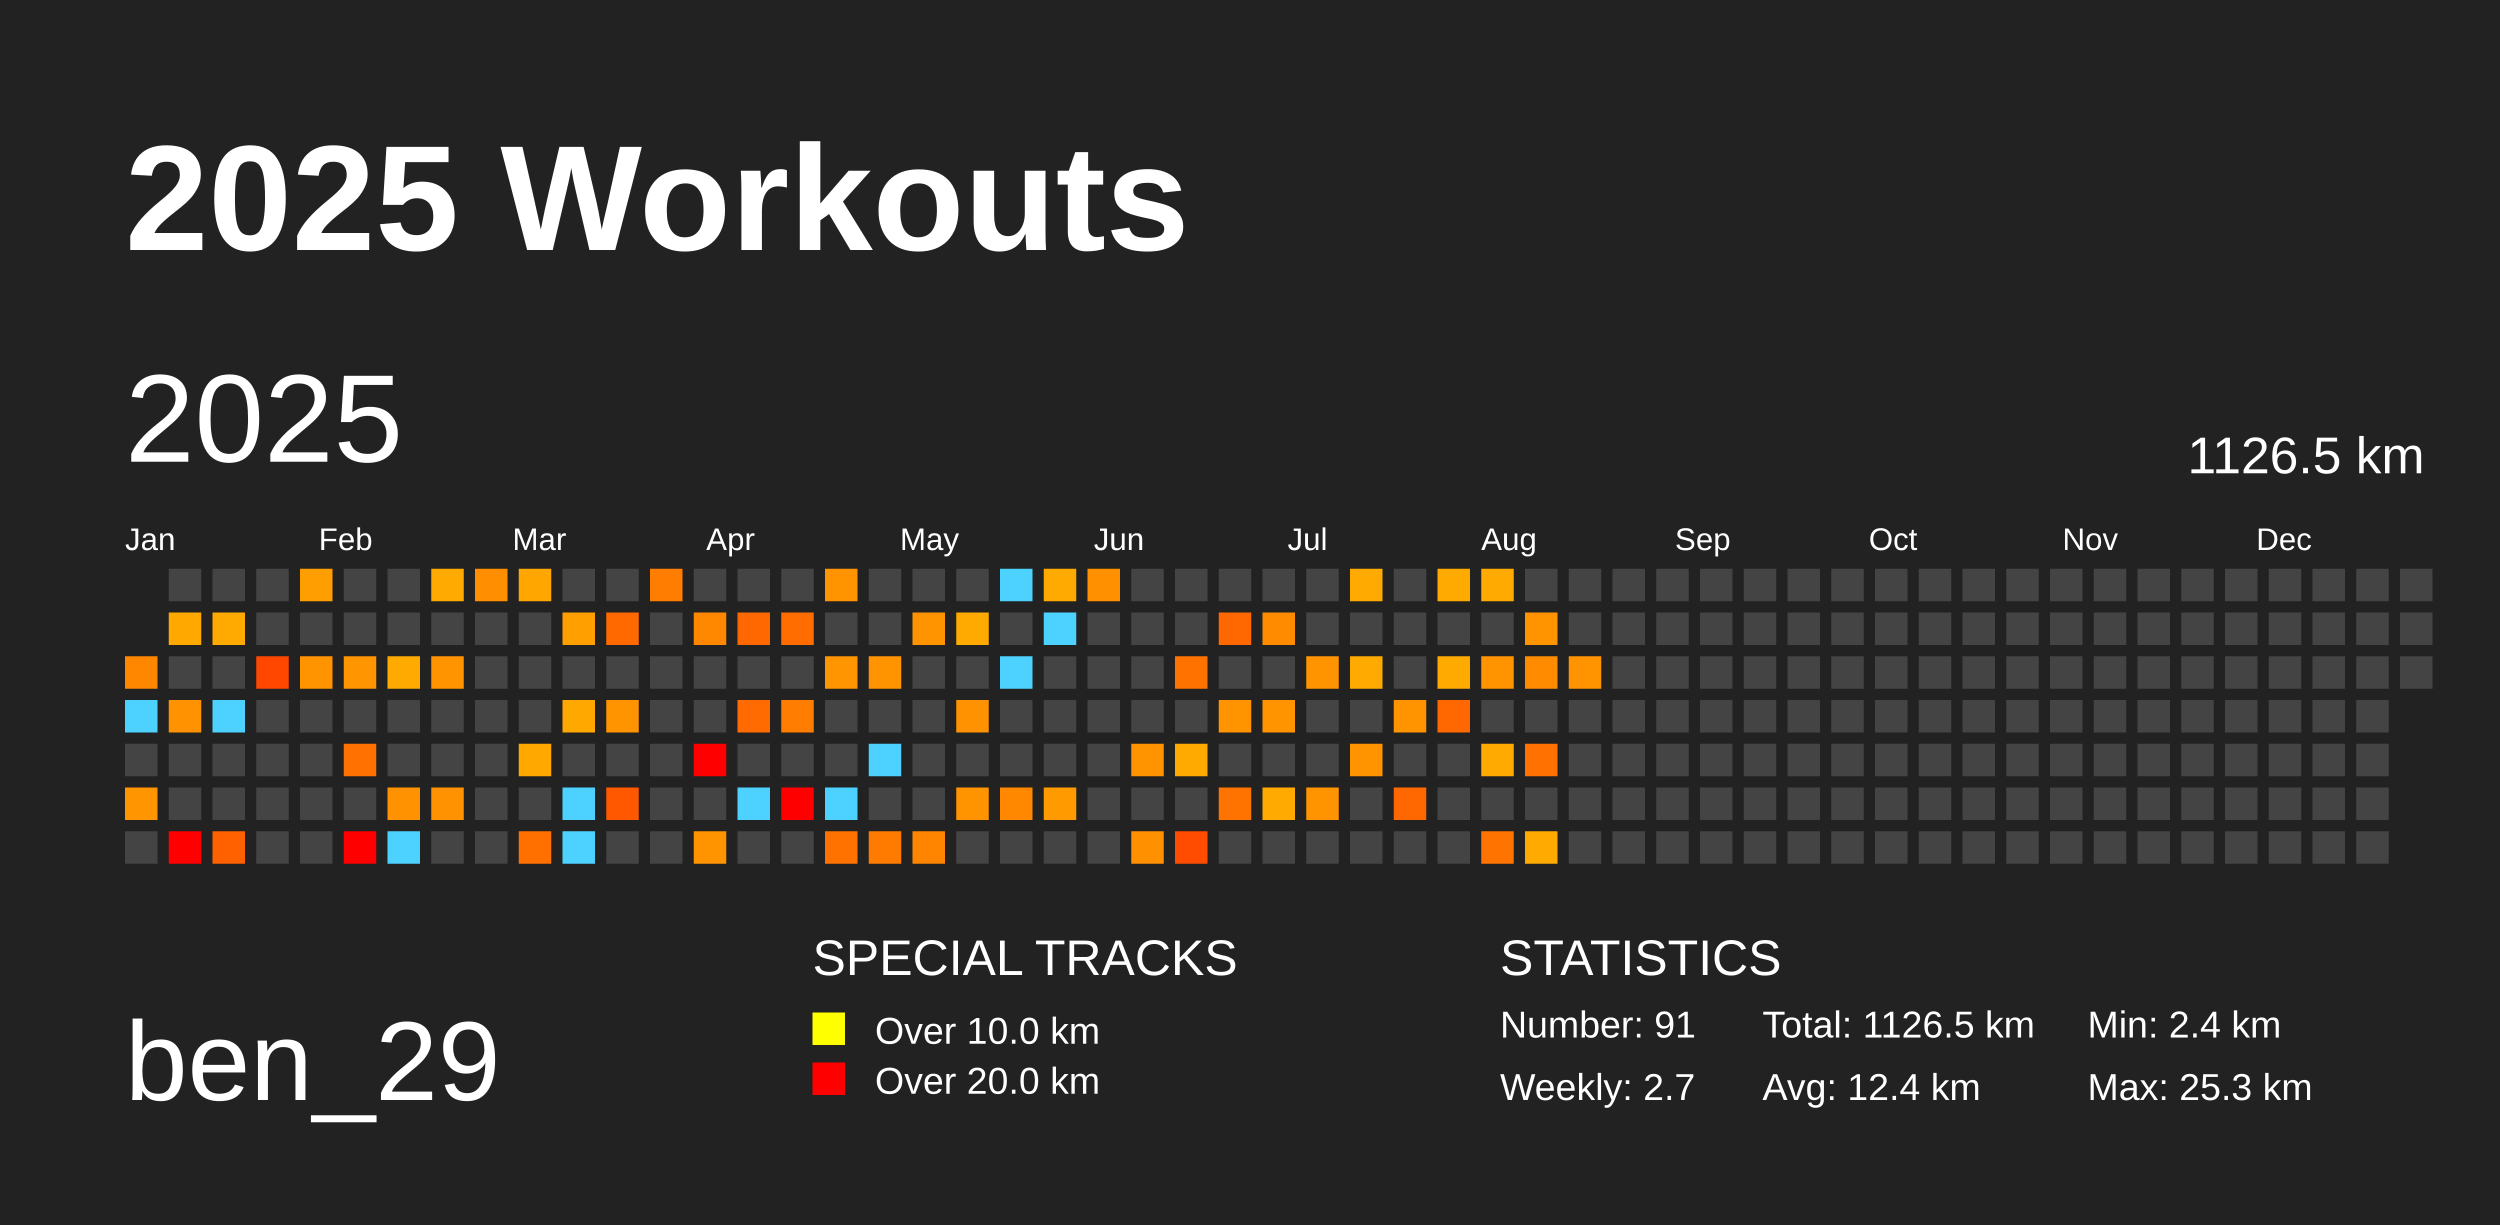
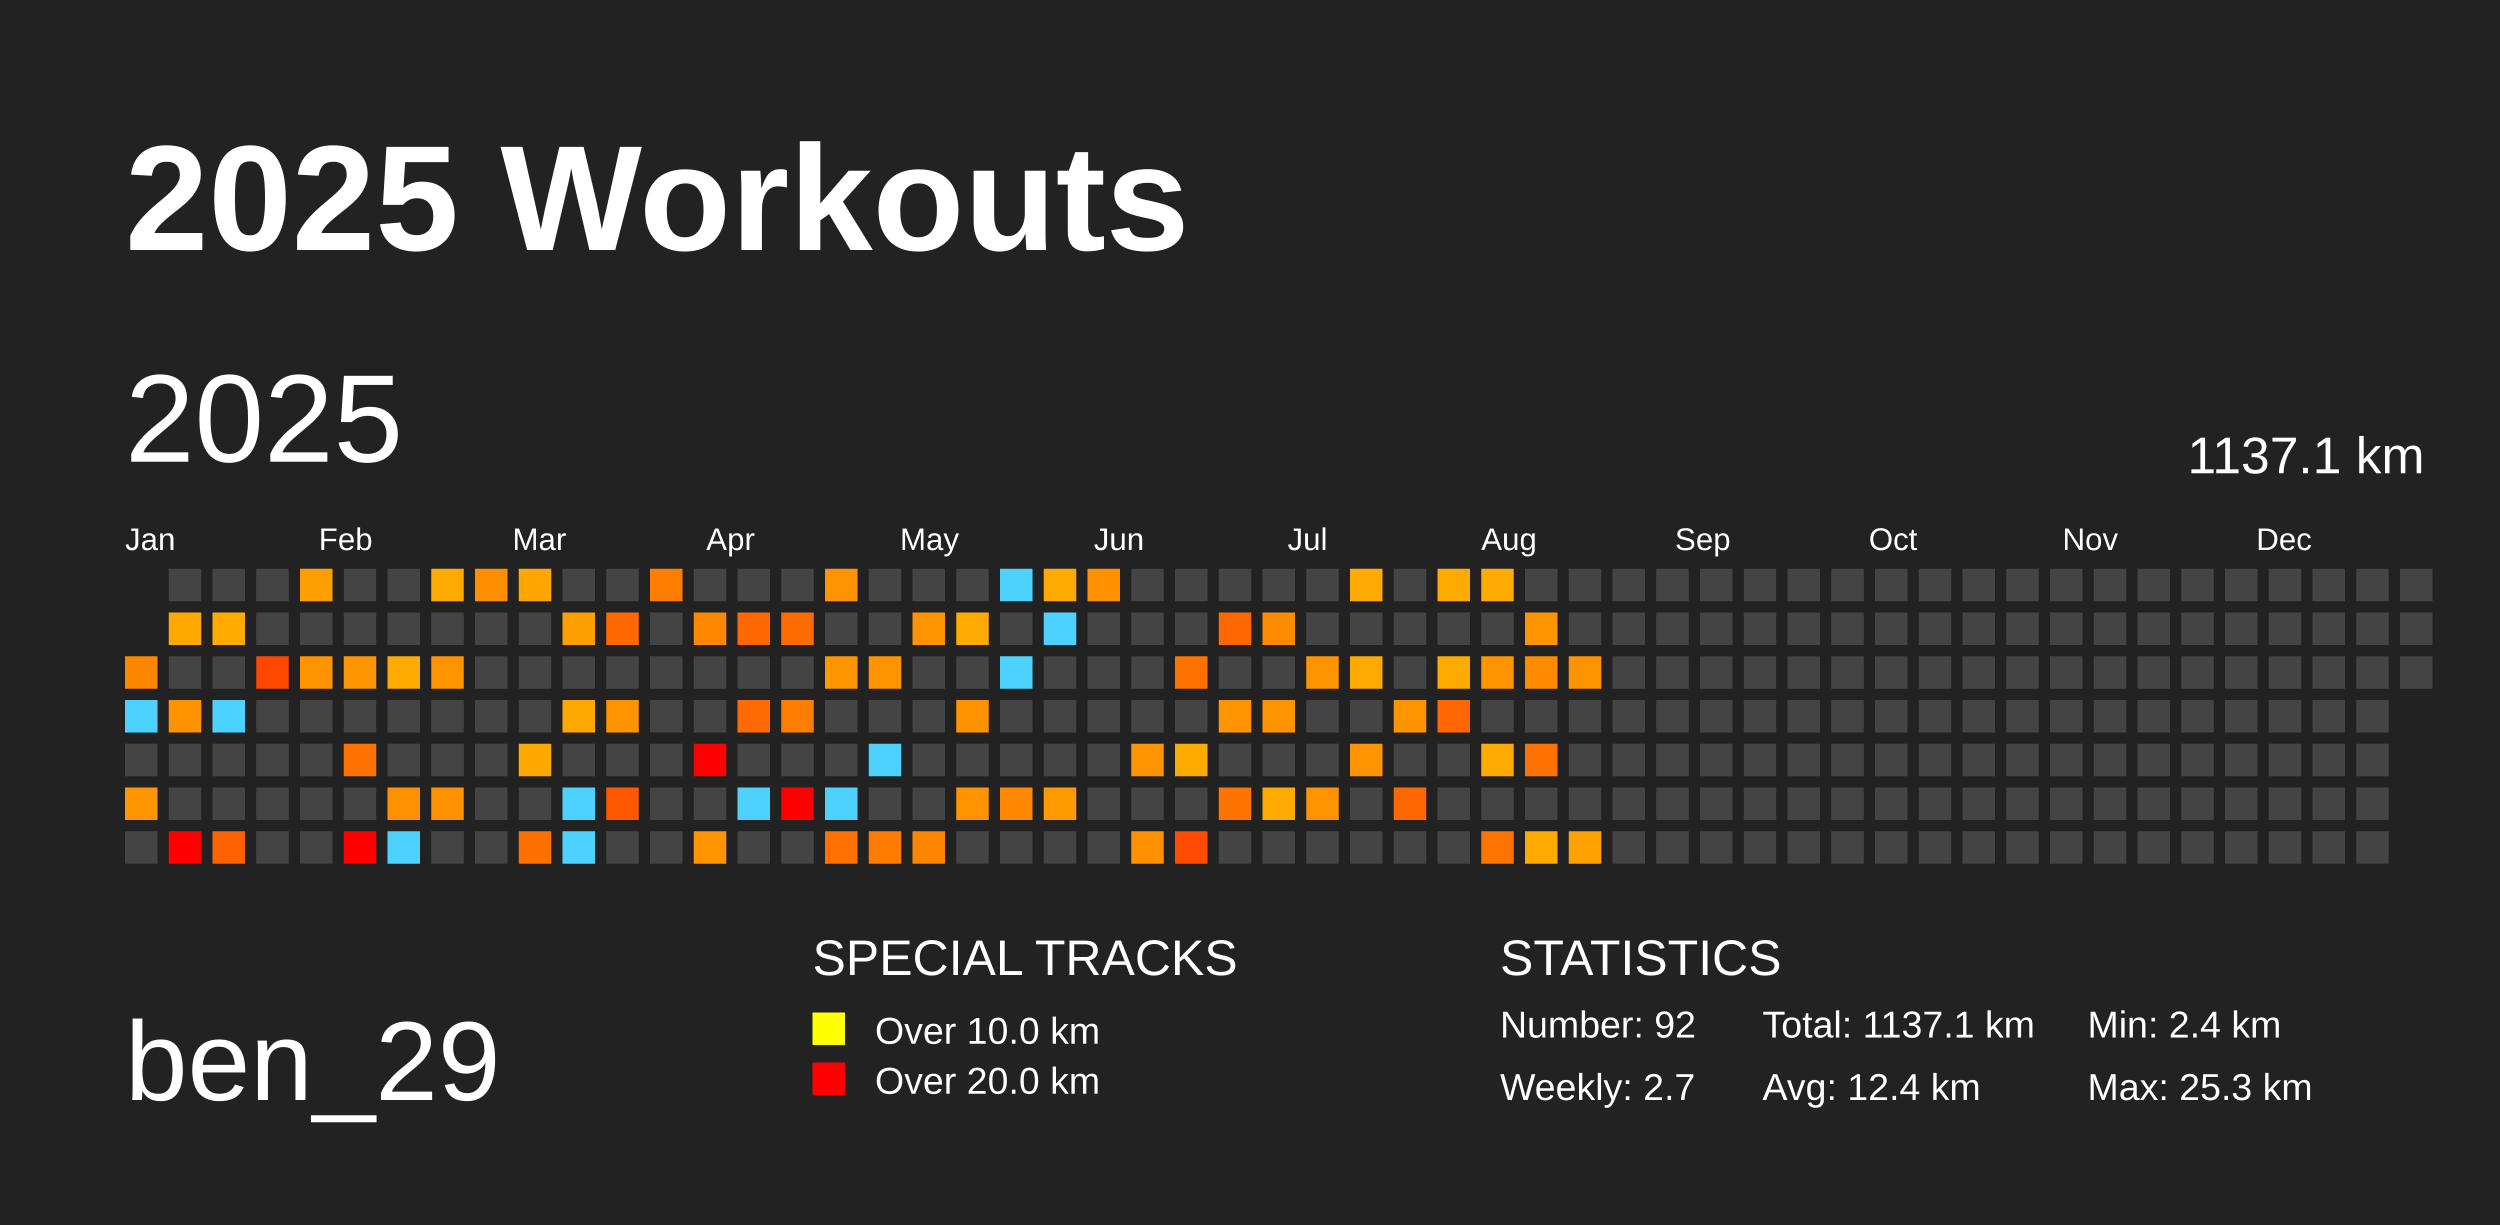
<svg xmlns="http://www.w3.org/2000/svg" baseProfile="full" height="98mm" version="1.1" viewBox="0,0,200,98" width="200mm">
  <defs />
  <rect fill="#222222" height="98" width="200" x="0" y="0" />
  <text fill="#FFFFFF" style="font-size:12px; font-family:Arial; font-weight:bold;" x="10" y="20">2025 Workouts</text>
  <text fill="#FFFFFF" style="font-size:9px; font-family:Arial" x="10" y="88">ben_29</text>
  <text fill="#FFFFFF" style="font-size:4px; font-family:Arial" x="65" y="78">SPECIAL TRACKS</text>
  <rect fill="yellow" height="2.6" width="2.6" x="65" y="81" />
  <text fill="#FFFFFF" style="font-size:3px; font-family:Arial" x="70" y="83.5">Over 10.0 km</text>
  <rect fill="red" height="2.6" width="2.6" x="65" y="85" />
  <text fill="#FFFFFF" style="font-size:3px; font-family:Arial" x="70" y="87.5">Over 20.0 km</text>
  <text fill="#FFFFFF" style="font-size:4px; font-family:Arial" x="120" y="78">STATISTICS</text>
-   <text fill="#FFFFFF" style="font-size:3px; font-family:Arial" x="120" y="83">Number: 91</text>
+   <text fill="#FFFFFF" style="font-size:3px; font-family:Arial" x="120" y="83">Number: 92</text>
  <text fill="#FFFFFF" style="font-size:3px; font-family:Arial" x="120" y="88">Weekly: 2.7</text>
-   <text fill="#FFFFFF" style="font-size:3px; font-family:Arial" x="141" y="83">Total: 1126.5 km</text>
+   <text fill="#FFFFFF" style="font-size:3px; font-family:Arial" x="141" y="83">Total: 1137.1 km</text>
  <text fill="#FFFFFF" style="font-size:3px; font-family:Arial" x="141" y="88">Avg: 12.4 km</text>
  <text fill="#FFFFFF" style="font-size:3px; font-family:Arial" x="167" y="83">Min: 2.4 km</text>
  <text fill="#FFFFFF" style="font-size:3px; font-family:Arial" x="167" y="88">Max: 25.3 km</text>
  <text dominant-baseline="hanging" fill="#FFFFFF" style="font-size:10.0px; font-family:Arial;" x="10" y="30">2025</text>
-   <text dominant-baseline="hanging" fill="#FFFFFF" style="font-size:4.125px; font-family:Arial;" x="175" y="35">1126.5 km</text>
+   <text dominant-baseline="hanging" fill="#FFFFFF" style="font-size:4.125px; font-family:Arial;" x="175" y="35">1137.1 km</text>
  <text fill="#FFFFFF" style="font-size:2.5px; font-family:Arial" x="10.0" y="44">Jan</text>
  <text fill="#FFFFFF" style="font-size:2.5px; font-family:Arial" x="25.5" y="44">Feb</text>
  <text fill="#FFFFFF" style="font-size:2.5px; font-family:Arial" x="41.0" y="44">Mar</text>
  <text fill="#FFFFFF" style="font-size:2.5px; font-family:Arial" x="56.5" y="44">Apr</text>
  <text fill="#FFFFFF" style="font-size:2.5px; font-family:Arial" x="72.0" y="44">May</text>
  <text fill="#FFFFFF" style="font-size:2.5px; font-family:Arial" x="87.5" y="44">Jun</text>
  <text fill="#FFFFFF" style="font-size:2.5px; font-family:Arial" x="103.0" y="44">Jul</text>
  <text fill="#FFFFFF" style="font-size:2.5px; font-family:Arial" x="118.5" y="44">Aug</text>
  <text fill="#FFFFFF" style="font-size:2.5px; font-family:Arial" x="134.0" y="44">Sep</text>
  <text fill="#FFFFFF" style="font-size:2.5px; font-family:Arial" x="149.5" y="44">Oct</text>
  <text fill="#FFFFFF" style="font-size:2.5px; font-family:Arial" x="165.0" y="44">Nov</text>
  <text fill="#FFFFFF" style="font-size:2.5px; font-family:Arial" x="180.5" y="44">Dec</text>
  <rect fill="#ff8700" height="2.6" width="2.6" x="10.0" y="52.5" />
  <rect fill="#4dd2ff" height="2.6" width="2.6" x="10.0" y="56.0" />
  <rect fill="#444444" height="2.6" width="2.6" x="10.0" y="59.5" />
  <rect fill="#ff9500" height="2.6" width="2.6" x="10.0" y="63.0" />
  <rect fill="#444444" height="2.6" width="2.6" x="10.0" y="66.5" />
  <rect fill="#444444" height="2.6" width="2.6" x="13.5" y="45.5" />
  <rect fill="#ffa900" height="2.6" width="2.6" x="13.5" y="49.0" />
  <rect fill="#444444" height="2.6" width="2.6" x="13.5" y="52.5" />
  <rect fill="#ff9200" height="2.6" width="2.6" x="13.5" y="56.0" />
  <rect fill="#444444" height="2.6" width="2.6" x="13.5" y="59.5" />
  <rect fill="#444444" height="2.6" width="2.6" x="13.5" y="63.0" />
  <rect fill="red" height="2.6" width="2.6" x="13.5" y="66.5" />
  <rect fill="#444444" height="2.6" width="2.6" x="17.0" y="45.5" />
  <rect fill="#ffaa00" height="2.6" width="2.6" x="17.0" y="49.0" />
  <rect fill="#444444" height="2.6" width="2.6" x="17.0" y="52.5" />
  <rect fill="#4dd2ff" height="2.6" width="2.6" x="17.0" y="56.0" />
  <rect fill="#444444" height="2.6" width="2.6" x="17.0" y="59.5" />
  <rect fill="#444444" height="2.6" width="2.6" x="17.0" y="63.0" />
  <rect fill="#ff6100" height="2.6" width="2.6" x="17.0" y="66.5" />
  <rect fill="#444444" height="2.6" width="2.6" x="20.5" y="45.5" />
  <rect fill="#444444" height="2.6" width="2.6" x="20.5" y="49.0" />
  <rect fill="#ff4700" height="2.6" width="2.6" x="20.5" y="52.5" />
  <rect fill="#444444" height="2.6" width="2.6" x="20.5" y="56.0" />
  <rect fill="#444444" height="2.6" width="2.6" x="20.5" y="59.5" />
  <rect fill="#444444" height="2.6" width="2.6" x="20.5" y="63.0" />
  <rect fill="#444444" height="2.6" width="2.6" x="20.5" y="66.5" />
  <rect fill="#ff9e00" height="2.6" width="2.6" x="24.0" y="45.5" />
  <rect fill="#444444" height="2.6" width="2.6" x="24.0" y="49.0" />
  <rect fill="#ff9400" height="2.6" width="2.6" x="24.0" y="52.5" />
  <rect fill="#444444" height="2.6" width="2.6" x="24.0" y="56.0" />
  <rect fill="#444444" height="2.6" width="2.6" x="24.0" y="59.5" />
  <rect fill="#444444" height="2.6" width="2.6" x="24.0" y="63.0" />
  <rect fill="#444444" height="2.6" width="2.6" x="24.0" y="66.5" />
  <rect fill="#444444" height="2.6" width="2.6" x="27.5" y="45.5" />
  <rect fill="#444444" height="2.6" width="2.6" x="27.5" y="49.0" />
  <rect fill="#ff9500" height="2.6" width="2.6" x="27.5" y="52.5" />
  <rect fill="#444444" height="2.6" width="2.6" x="27.5" y="56.0" />
  <rect fill="#ff7100" height="2.6" width="2.6" x="27.5" y="59.5" />
  <rect fill="#444444" height="2.6" width="2.6" x="27.5" y="63.0" />
  <rect fill="red" height="2.6" width="2.6" x="27.5" y="66.5" />
  <rect fill="#444444" height="2.6" width="2.6" x="31.0" y="45.5" />
  <rect fill="#444444" height="2.6" width="2.6" x="31.0" y="49.0" />
  <rect fill="#ffaa00" height="2.6" width="2.6" x="31.0" y="52.5" />
  <rect fill="#444444" height="2.6" width="2.6" x="31.0" y="56.0" />
  <rect fill="#444444" height="2.6" width="2.6" x="31.0" y="59.5" />
  <rect fill="#ff9200" height="2.6" width="2.6" x="31.0" y="63.0" />
  <rect fill="#4dd2ff" height="2.6" width="2.6" x="31.0" y="66.5" />
  <rect fill="#ffaa00" height="2.6" width="2.6" x="34.5" y="45.5" />
  <rect fill="#444444" height="2.6" width="2.6" x="34.5" y="49.0" />
  <rect fill="#ff9300" height="2.6" width="2.6" x="34.5" y="52.5" />
  <rect fill="#444444" height="2.6" width="2.6" x="34.5" y="56.0" />
  <rect fill="#444444" height="2.6" width="2.6" x="34.5" y="59.5" />
  <rect fill="#ff9200" height="2.6" width="2.6" x="34.5" y="63.0" />
  <rect fill="#444444" height="2.6" width="2.6" x="34.5" y="66.5" />
  <rect fill="#ff8e00" height="2.6" width="2.6" x="38.0" y="45.5" />
  <rect fill="#444444" height="2.6" width="2.6" x="38.0" y="49.0" />
  <rect fill="#444444" height="2.6" width="2.6" x="38.0" y="52.5" />
  <rect fill="#444444" height="2.6" width="2.6" x="38.0" y="56.0" />
  <rect fill="#444444" height="2.6" width="2.6" x="38.0" y="59.5" />
  <rect fill="#444444" height="2.6" width="2.6" x="38.0" y="63.0" />
  <rect fill="#444444" height="2.6" width="2.6" x="38.0" y="66.5" />
  <rect fill="#ffa700" height="2.6" width="2.6" x="41.5" y="45.5" />
  <rect fill="#444444" height="2.6" width="2.6" x="41.5" y="49.0" />
  <rect fill="#444444" height="2.6" width="2.6" x="41.5" y="52.5" />
  <rect fill="#444444" height="2.6" width="2.6" x="41.5" y="56.0" />
  <rect fill="#ffa900" height="2.6" width="2.6" x="41.5" y="59.5" />
  <rect fill="#444444" height="2.6" width="2.6" x="41.5" y="63.0" />
  <rect fill="#ff7000" height="2.6" width="2.6" x="41.5" y="66.5" />
  <rect fill="#444444" height="2.6" width="2.6" x="45.0" y="45.5" />
  <rect fill="#ff9f00" height="2.6" width="2.6" x="45.0" y="49.0" />
  <rect fill="#444444" height="2.6" width="2.6" x="45.0" y="52.5" />
  <rect fill="#ffa800" height="2.6" width="2.6" x="45.0" y="56.0" />
  <rect fill="#444444" height="2.6" width="2.6" x="45.0" y="59.5" />
  <rect fill="#4dd2ff" height="2.6" width="2.6" x="45.0" y="63.0" />
  <rect fill="#4dd2ff" height="2.6" width="2.6" x="45.0" y="66.5" />
  <rect fill="#444444" height="2.6" width="2.6" x="48.5" y="45.5" />
  <rect fill="#ff6900" height="2.6" width="2.6" x="48.5" y="49.0" />
  <rect fill="#444444" height="2.6" width="2.6" x="48.5" y="52.5" />
  <rect fill="#ff9300" height="2.6" width="2.6" x="48.5" y="56.0" />
  <rect fill="#444444" height="2.6" width="2.6" x="48.5" y="59.5" />
  <rect fill="#ff5800" height="2.6" width="2.6" x="48.5" y="63.0" />
  <rect fill="#444444" height="2.6" width="2.6" x="48.5" y="66.5" />
  <rect fill="#ff7d00" height="2.6" width="2.6" x="52.0" y="45.5" />
  <rect fill="#444444" height="2.6" width="2.6" x="52.0" y="49.0" />
  <rect fill="#444444" height="2.6" width="2.6" x="52.0" y="52.5" />
  <rect fill="#444444" height="2.6" width="2.6" x="52.0" y="56.0" />
  <rect fill="#444444" height="2.6" width="2.6" x="52.0" y="59.5" />
  <rect fill="#444444" height="2.6" width="2.6" x="52.0" y="63.0" />
  <rect fill="#444444" height="2.6" width="2.6" x="52.0" y="66.5" />
  <rect fill="#444444" height="2.6" width="2.6" x="55.5" y="45.5" />
  <rect fill="#ff8800" height="2.6" width="2.6" x="55.5" y="49.0" />
  <rect fill="#444444" height="2.6" width="2.6" x="55.5" y="52.5" />
  <rect fill="#444444" height="2.6" width="2.6" x="55.5" y="56.0" />
  <rect fill="red" height="2.6" width="2.6" x="55.5" y="59.5" />
  <rect fill="#444444" height="2.6" width="2.6" x="55.5" y="63.0" />
  <rect fill="#ff9400" height="2.6" width="2.6" x="55.5" y="66.5" />
  <rect fill="#444444" height="2.6" width="2.6" x="59.0" y="45.5" />
  <rect fill="#ff6700" height="2.6" width="2.6" x="59.0" y="49.0" />
  <rect fill="#444444" height="2.6" width="2.6" x="59.0" y="52.5" />
  <rect fill="#ff6b00" height="2.6" width="2.6" x="59.0" y="56.0" />
  <rect fill="#444444" height="2.6" width="2.6" x="59.0" y="59.5" />
  <rect fill="#4dd2ff" height="2.6" width="2.6" x="59.0" y="63.0" />
  <rect fill="#444444" height="2.6" width="2.6" x="59.0" y="66.5" />
  <rect fill="#444444" height="2.6" width="2.6" x="62.5" y="45.5" />
  <rect fill="#ff6c00" height="2.6" width="2.6" x="62.5" y="49.0" />
  <rect fill="#444444" height="2.6" width="2.6" x="62.5" y="52.5" />
  <rect fill="#ff7d00" height="2.6" width="2.6" x="62.5" y="56.0" />
  <rect fill="#444444" height="2.6" width="2.6" x="62.5" y="59.5" />
  <rect fill="red" height="2.6" width="2.6" x="62.5" y="63.0" />
  <rect fill="#444444" height="2.6" width="2.6" x="62.5" y="66.5" />
  <rect fill="#ff9400" height="2.6" width="2.6" x="66.0" y="45.5" />
  <rect fill="#444444" height="2.6" width="2.6" x="66.0" y="49.0" />
  <rect fill="#ff9500" height="2.6" width="2.6" x="66.0" y="52.5" />
  <rect fill="#444444" height="2.6" width="2.6" x="66.0" y="56.0" />
  <rect fill="#444444" height="2.6" width="2.6" x="66.0" y="59.5" />
  <rect fill="#4dd2ff" height="2.6" width="2.6" x="66.0" y="63.0" />
  <rect fill="#ff7200" height="2.6" width="2.6" x="66.0" y="66.5" />
  <rect fill="#444444" height="2.6" width="2.6" x="69.5" y="45.5" />
  <rect fill="#444444" height="2.6" width="2.6" x="69.5" y="49.0" />
  <rect fill="#ff9400" height="2.6" width="2.6" x="69.5" y="52.5" />
  <rect fill="#444444" height="2.6" width="2.6" x="69.5" y="56.0" />
  <rect fill="#4dd2ff" height="2.6" width="2.6" x="69.5" y="59.5" />
  <rect fill="#444444" height="2.6" width="2.6" x="69.5" y="63.0" />
  <rect fill="#ff7b00" height="2.6" width="2.6" x="69.5" y="66.5" />
  <rect fill="#444444" height="2.6" width="2.6" x="73.0" y="45.5" />
  <rect fill="#ff9400" height="2.6" width="2.6" x="73.0" y="49.0" />
  <rect fill="#444444" height="2.6" width="2.6" x="73.0" y="52.5" />
  <rect fill="#444444" height="2.6" width="2.6" x="73.0" y="56.0" />
  <rect fill="#444444" height="2.6" width="2.6" x="73.0" y="59.5" />
  <rect fill="#444444" height="2.6" width="2.6" x="73.0" y="63.0" />
  <rect fill="#ff8500" height="2.6" width="2.6" x="73.0" y="66.5" />
  <rect fill="#444444" height="2.6" width="2.6" x="76.5" y="45.5" />
  <rect fill="#ffaa00" height="2.6" width="2.6" x="76.5" y="49.0" />
  <rect fill="#444444" height="2.6" width="2.6" x="76.5" y="52.5" />
  <rect fill="#ff9200" height="2.6" width="2.6" x="76.5" y="56.0" />
  <rect fill="#444444" height="2.6" width="2.6" x="76.5" y="59.5" />
  <rect fill="#ff9300" height="2.6" width="2.6" x="76.5" y="63.0" />
  <rect fill="#444444" height="2.6" width="2.6" x="76.5" y="66.5" />
  <rect fill="#4dd2ff" height="2.6" width="2.6" x="80.0" y="45.5" />
  <rect fill="#444444" height="2.6" width="2.6" x="80.0" y="49.0" />
  <rect fill="#4dd2ff" height="2.6" width="2.6" x="80.0" y="52.5" />
  <rect fill="#444444" height="2.6" width="2.6" x="80.0" y="56.0" />
  <rect fill="#444444" height="2.6" width="2.6" x="80.0" y="59.5" />
  <rect fill="#ff8800" height="2.6" width="2.6" x="80.0" y="63.0" />
  <rect fill="#444444" height="2.6" width="2.6" x="80.0" y="66.5" />
  <rect fill="#ffaa00" height="2.6" width="2.6" x="83.5" y="45.5" />
  <rect fill="#4dd2ff" height="2.6" width="2.6" x="83.5" y="49.0" />
  <rect fill="#444444" height="2.6" width="2.6" x="83.5" y="52.5" />
  <rect fill="#444444" height="2.6" width="2.6" x="83.5" y="56.0" />
  <rect fill="#444444" height="2.6" width="2.6" x="83.5" y="59.5" />
  <rect fill="#ff9b00" height="2.6" width="2.6" x="83.5" y="63.0" />
  <rect fill="#444444" height="2.6" width="2.6" x="83.5" y="66.5" />
  <rect fill="#ff9000" height="2.6" width="2.6" x="87.0" y="45.5" />
  <rect fill="#444444" height="2.6" width="2.6" x="87.0" y="49.0" />
  <rect fill="#444444" height="2.6" width="2.6" x="87.0" y="52.5" />
  <rect fill="#444444" height="2.6" width="2.6" x="87.0" y="56.0" />
  <rect fill="#444444" height="2.6" width="2.6" x="87.0" y="59.5" />
  <rect fill="#444444" height="2.6" width="2.6" x="87.0" y="63.0" />
  <rect fill="#444444" height="2.6" width="2.6" x="87.0" y="66.5" />
  <rect fill="#444444" height="2.6" width="2.6" x="90.5" y="45.5" />
  <rect fill="#444444" height="2.6" width="2.6" x="90.5" y="49.0" />
  <rect fill="#444444" height="2.6" width="2.6" x="90.5" y="52.5" />
  <rect fill="#444444" height="2.6" width="2.6" x="90.5" y="56.0" />
  <rect fill="#ff9400" height="2.6" width="2.6" x="90.5" y="59.5" />
  <rect fill="#444444" height="2.6" width="2.6" x="90.5" y="63.0" />
  <rect fill="#ff9000" height="2.6" width="2.6" x="90.5" y="66.5" />
  <rect fill="#444444" height="2.6" width="2.6" x="94.0" y="45.5" />
  <rect fill="#444444" height="2.6" width="2.6" x="94.0" y="49.0" />
  <rect fill="#ff7200" height="2.6" width="2.6" x="94.0" y="52.5" />
  <rect fill="#444444" height="2.6" width="2.6" x="94.0" y="56.0" />
  <rect fill="#ffaa00" height="2.6" width="2.6" x="94.0" y="59.5" />
  <rect fill="#444444" height="2.6" width="2.6" x="94.0" y="63.0" />
  <rect fill="#ff4c00" height="2.6" width="2.6" x="94.0" y="66.5" />
  <rect fill="#444444" height="2.6" width="2.6" x="97.5" y="45.5" />
  <rect fill="#ff6700" height="2.6" width="2.6" x="97.5" y="49.0" />
  <rect fill="#444444" height="2.6" width="2.6" x="97.5" y="52.5" />
  <rect fill="#ff9400" height="2.6" width="2.6" x="97.5" y="56.0" />
  <rect fill="#444444" height="2.6" width="2.6" x="97.5" y="59.5" />
  <rect fill="#ff7300" height="2.6" width="2.6" x="97.5" y="63.0" />
  <rect fill="#444444" height="2.6" width="2.6" x="97.5" y="66.5" />
  <rect fill="#444444" height="2.6" width="2.6" x="101.0" y="45.5" />
  <rect fill="#ff8b00" height="2.6" width="2.6" x="101.0" y="49.0" />
  <rect fill="#444444" height="2.6" width="2.6" x="101.0" y="52.5" />
  <rect fill="#ff9400" height="2.6" width="2.6" x="101.0" y="56.0" />
  <rect fill="#444444" height="2.6" width="2.6" x="101.0" y="59.5" />
  <rect fill="#ffaa00" height="2.6" width="2.6" x="101.0" y="63.0" />
  <rect fill="#444444" height="2.6" width="2.6" x="101.0" y="66.5" />
  <rect fill="#444444" height="2.6" width="2.6" x="104.5" y="45.5" />
  <rect fill="#444444" height="2.6" width="2.6" x="104.5" y="49.0" />
  <rect fill="#ff9400" height="2.6" width="2.6" x="104.5" y="52.5" />
  <rect fill="#444444" height="2.6" width="2.6" x="104.5" y="56.0" />
  <rect fill="#444444" height="2.6" width="2.6" x="104.5" y="59.5" />
  <rect fill="#ff9400" height="2.6" width="2.6" x="104.5" y="63.0" />
  <rect fill="#444444" height="2.6" width="2.6" x="104.5" y="66.5" />
  <rect fill="#ffaa00" height="2.6" width="2.6" x="108.0" y="45.5" />
  <rect fill="#444444" height="2.6" width="2.6" x="108.0" y="49.0" />
  <rect fill="#ffaa00" height="2.6" width="2.6" x="108.0" y="52.5" />
  <rect fill="#444444" height="2.6" width="2.6" x="108.0" y="56.0" />
  <rect fill="#ff9400" height="2.6" width="2.6" x="108.0" y="59.5" />
  <rect fill="#444444" height="2.6" width="2.6" x="108.0" y="63.0" />
  <rect fill="#444444" height="2.6" width="2.6" x="108.0" y="66.5" />
  <rect fill="#444444" height="2.6" width="2.6" x="111.5" y="45.5" />
  <rect fill="#444444" height="2.6" width="2.6" x="111.5" y="49.0" />
  <rect fill="#444444" height="2.6" width="2.6" x="111.5" y="52.5" />
  <rect fill="#ff9400" height="2.6" width="2.6" x="111.5" y="56.0" />
  <rect fill="#444444" height="2.6" width="2.6" x="111.5" y="59.5" />
  <rect fill="#ff6800" height="2.6" width="2.6" x="111.5" y="63.0" />
  <rect fill="#444444" height="2.6" width="2.6" x="111.5" y="66.5" />
  <rect fill="#ffaa00" height="2.6" width="2.6" x="115.0" y="45.5" />
  <rect fill="#444444" height="2.6" width="2.6" x="115.0" y="49.0" />
  <rect fill="#ffaa00" height="2.6" width="2.6" x="115.0" y="52.5" />
  <rect fill="#ff6700" height="2.6" width="2.6" x="115.0" y="56.0" />
  <rect fill="#444444" height="2.6" width="2.6" x="115.0" y="59.5" />
  <rect fill="#444444" height="2.6" width="2.6" x="115.0" y="63.0" />
  <rect fill="#444444" height="2.6" width="2.6" x="115.0" y="66.5" />
  <rect fill="#ffaa00" height="2.6" width="2.6" x="118.5" y="45.5" />
  <rect fill="#444444" height="2.6" width="2.6" x="118.5" y="49.0" />
  <rect fill="#ff9400" height="2.6" width="2.6" x="118.5" y="52.5" />
  <rect fill="#444444" height="2.6" width="2.6" x="118.5" y="56.0" />
  <rect fill="#ffaa00" height="2.6" width="2.6" x="118.5" y="59.5" />
  <rect fill="#444444" height="2.6" width="2.6" x="118.5" y="63.0" />
  <rect fill="#ff7400" height="2.6" width="2.6" x="118.5" y="66.5" />
  <rect fill="#444444" height="2.6" width="2.6" x="122.0" y="45.5" />
  <rect fill="#ff9400" height="2.6" width="2.6" x="122.0" y="49.0" />
  <rect fill="#ff8b00" height="2.6" width="2.6" x="122.0" y="52.5" />
  <rect fill="#444444" height="2.6" width="2.6" x="122.0" y="56.0" />
  <rect fill="#ff7100" height="2.6" width="2.6" x="122.0" y="59.5" />
  <rect fill="#444444" height="2.6" width="2.6" x="122.0" y="63.0" />
  <rect fill="#ffaa00" height="2.6" width="2.6" x="122.0" y="66.5" />
  <rect fill="#444444" height="2.6" width="2.6" x="125.5" y="45.5" />
  <rect fill="#444444" height="2.6" width="2.6" x="125.5" y="49.0" />
  <rect fill="#ff9400" height="2.6" width="2.6" x="125.5" y="52.5" />
  <rect fill="#444444" height="2.6" width="2.6" x="125.5" y="56.0" />
  <rect fill="#444444" height="2.6" width="2.6" x="125.5" y="59.5" />
  <rect fill="#444444" height="2.6" width="2.6" x="125.5" y="63.0" />
-   <rect fill="#444444" height="2.6" width="2.6" x="125.5" y="66.5" />
+   <rect fill="#ffa300" height="2.6" width="2.6" x="125.5" y="66.5" />
  <rect fill="#444444" height="2.6" width="2.6" x="129.0" y="45.5" />
  <rect fill="#444444" height="2.6" width="2.6" x="129.0" y="49.0" />
  <rect fill="#444444" height="2.6" width="2.6" x="129.0" y="52.5" />
  <rect fill="#444444" height="2.6" width="2.6" x="129.0" y="56.0" />
  <rect fill="#444444" height="2.6" width="2.6" x="129.0" y="59.5" />
  <rect fill="#444444" height="2.6" width="2.6" x="129.0" y="63.0" />
  <rect fill="#444444" height="2.6" width="2.6" x="129.0" y="66.5" />
  <rect fill="#444444" height="2.6" width="2.6" x="132.5" y="45.5" />
  <rect fill="#444444" height="2.6" width="2.6" x="132.5" y="49.0" />
  <rect fill="#444444" height="2.6" width="2.6" x="132.5" y="52.5" />
  <rect fill="#444444" height="2.6" width="2.6" x="132.5" y="56.0" />
  <rect fill="#444444" height="2.6" width="2.6" x="132.5" y="59.5" />
  <rect fill="#444444" height="2.6" width="2.6" x="132.5" y="63.0" />
  <rect fill="#444444" height="2.6" width="2.6" x="132.5" y="66.5" />
  <rect fill="#444444" height="2.6" width="2.6" x="136.0" y="45.5" />
  <rect fill="#444444" height="2.6" width="2.6" x="136.0" y="49.0" />
  <rect fill="#444444" height="2.6" width="2.6" x="136.0" y="52.5" />
  <rect fill="#444444" height="2.6" width="2.6" x="136.0" y="56.0" />
  <rect fill="#444444" height="2.6" width="2.6" x="136.0" y="59.5" />
  <rect fill="#444444" height="2.6" width="2.6" x="136.0" y="63.0" />
  <rect fill="#444444" height="2.6" width="2.6" x="136.0" y="66.5" />
  <rect fill="#444444" height="2.6" width="2.6" x="139.5" y="45.5" />
  <rect fill="#444444" height="2.6" width="2.6" x="139.5" y="49.0" />
  <rect fill="#444444" height="2.6" width="2.6" x="139.5" y="52.5" />
  <rect fill="#444444" height="2.6" width="2.6" x="139.5" y="56.0" />
  <rect fill="#444444" height="2.6" width="2.6" x="139.5" y="59.5" />
  <rect fill="#444444" height="2.6" width="2.6" x="139.5" y="63.0" />
  <rect fill="#444444" height="2.6" width="2.6" x="139.5" y="66.5" />
  <rect fill="#444444" height="2.6" width="2.6" x="143.0" y="45.5" />
  <rect fill="#444444" height="2.6" width="2.6" x="143.0" y="49.0" />
  <rect fill="#444444" height="2.6" width="2.6" x="143.0" y="52.5" />
  <rect fill="#444444" height="2.6" width="2.6" x="143.0" y="56.0" />
  <rect fill="#444444" height="2.6" width="2.6" x="143.0" y="59.5" />
  <rect fill="#444444" height="2.6" width="2.6" x="143.0" y="63.0" />
  <rect fill="#444444" height="2.6" width="2.6" x="143.0" y="66.5" />
  <rect fill="#444444" height="2.6" width="2.6" x="146.5" y="45.5" />
  <rect fill="#444444" height="2.6" width="2.6" x="146.5" y="49.0" />
  <rect fill="#444444" height="2.6" width="2.6" x="146.5" y="52.5" />
  <rect fill="#444444" height="2.6" width="2.6" x="146.5" y="56.0" />
  <rect fill="#444444" height="2.6" width="2.6" x="146.5" y="59.5" />
  <rect fill="#444444" height="2.6" width="2.6" x="146.5" y="63.0" />
  <rect fill="#444444" height="2.6" width="2.6" x="146.5" y="66.5" />
  <rect fill="#444444" height="2.6" width="2.6" x="150.0" y="45.5" />
  <rect fill="#444444" height="2.6" width="2.6" x="150.0" y="49.0" />
  <rect fill="#444444" height="2.6" width="2.6" x="150.0" y="52.5" />
  <rect fill="#444444" height="2.6" width="2.6" x="150.0" y="56.0" />
  <rect fill="#444444" height="2.6" width="2.6" x="150.0" y="59.5" />
  <rect fill="#444444" height="2.6" width="2.6" x="150.0" y="63.0" />
  <rect fill="#444444" height="2.6" width="2.6" x="150.0" y="66.5" />
  <rect fill="#444444" height="2.6" width="2.6" x="153.5" y="45.5" />
  <rect fill="#444444" height="2.6" width="2.6" x="153.5" y="49.0" />
  <rect fill="#444444" height="2.6" width="2.6" x="153.5" y="52.5" />
  <rect fill="#444444" height="2.6" width="2.6" x="153.5" y="56.0" />
  <rect fill="#444444" height="2.6" width="2.6" x="153.5" y="59.5" />
  <rect fill="#444444" height="2.6" width="2.6" x="153.5" y="63.0" />
  <rect fill="#444444" height="2.6" width="2.6" x="153.5" y="66.5" />
  <rect fill="#444444" height="2.6" width="2.6" x="157.0" y="45.5" />
  <rect fill="#444444" height="2.6" width="2.6" x="157.0" y="49.0" />
  <rect fill="#444444" height="2.6" width="2.6" x="157.0" y="52.5" />
  <rect fill="#444444" height="2.6" width="2.6" x="157.0" y="56.0" />
  <rect fill="#444444" height="2.6" width="2.6" x="157.0" y="59.5" />
  <rect fill="#444444" height="2.6" width="2.6" x="157.0" y="63.0" />
  <rect fill="#444444" height="2.6" width="2.6" x="157.0" y="66.5" />
  <rect fill="#444444" height="2.6" width="2.6" x="160.5" y="45.5" />
  <rect fill="#444444" height="2.6" width="2.6" x="160.5" y="49.0" />
  <rect fill="#444444" height="2.6" width="2.6" x="160.5" y="52.5" />
  <rect fill="#444444" height="2.6" width="2.6" x="160.5" y="56.0" />
  <rect fill="#444444" height="2.6" width="2.6" x="160.5" y="59.5" />
  <rect fill="#444444" height="2.6" width="2.6" x="160.5" y="63.0" />
  <rect fill="#444444" height="2.6" width="2.6" x="160.5" y="66.5" />
  <rect fill="#444444" height="2.6" width="2.6" x="164.0" y="45.5" />
  <rect fill="#444444" height="2.6" width="2.6" x="164.0" y="49.0" />
  <rect fill="#444444" height="2.6" width="2.6" x="164.0" y="52.5" />
  <rect fill="#444444" height="2.6" width="2.6" x="164.0" y="56.0" />
  <rect fill="#444444" height="2.6" width="2.6" x="164.0" y="59.5" />
  <rect fill="#444444" height="2.6" width="2.6" x="164.0" y="63.0" />
  <rect fill="#444444" height="2.6" width="2.6" x="164.0" y="66.5" />
  <rect fill="#444444" height="2.6" width="2.6" x="167.5" y="45.5" />
  <rect fill="#444444" height="2.6" width="2.6" x="167.5" y="49.0" />
  <rect fill="#444444" height="2.6" width="2.6" x="167.5" y="52.5" />
  <rect fill="#444444" height="2.6" width="2.6" x="167.5" y="56.0" />
  <rect fill="#444444" height="2.6" width="2.6" x="167.5" y="59.5" />
  <rect fill="#444444" height="2.6" width="2.6" x="167.5" y="63.0" />
  <rect fill="#444444" height="2.6" width="2.6" x="167.5" y="66.5" />
  <rect fill="#444444" height="2.6" width="2.6" x="171.0" y="45.5" />
  <rect fill="#444444" height="2.6" width="2.6" x="171.0" y="49.0" />
  <rect fill="#444444" height="2.6" width="2.6" x="171.0" y="52.5" />
  <rect fill="#444444" height="2.6" width="2.6" x="171.0" y="56.0" />
  <rect fill="#444444" height="2.6" width="2.6" x="171.0" y="59.5" />
  <rect fill="#444444" height="2.6" width="2.6" x="171.0" y="63.0" />
  <rect fill="#444444" height="2.6" width="2.6" x="171.0" y="66.5" />
  <rect fill="#444444" height="2.6" width="2.6" x="174.5" y="45.5" />
  <rect fill="#444444" height="2.6" width="2.6" x="174.5" y="49.0" />
  <rect fill="#444444" height="2.6" width="2.6" x="174.5" y="52.5" />
  <rect fill="#444444" height="2.6" width="2.6" x="174.5" y="56.0" />
  <rect fill="#444444" height="2.6" width="2.6" x="174.5" y="59.5" />
  <rect fill="#444444" height="2.6" width="2.6" x="174.5" y="63.0" />
  <rect fill="#444444" height="2.6" width="2.6" x="174.5" y="66.5" />
  <rect fill="#444444" height="2.6" width="2.6" x="178.0" y="45.5" />
  <rect fill="#444444" height="2.6" width="2.6" x="178.0" y="49.0" />
  <rect fill="#444444" height="2.6" width="2.6" x="178.0" y="52.5" />
  <rect fill="#444444" height="2.6" width="2.6" x="178.0" y="56.0" />
  <rect fill="#444444" height="2.6" width="2.6" x="178.0" y="59.5" />
  <rect fill="#444444" height="2.6" width="2.6" x="178.0" y="63.0" />
  <rect fill="#444444" height="2.6" width="2.6" x="178.0" y="66.5" />
  <rect fill="#444444" height="2.6" width="2.6" x="181.5" y="45.5" />
  <rect fill="#444444" height="2.6" width="2.6" x="181.5" y="49.0" />
  <rect fill="#444444" height="2.6" width="2.6" x="181.5" y="52.5" />
  <rect fill="#444444" height="2.6" width="2.6" x="181.5" y="56.0" />
  <rect fill="#444444" height="2.6" width="2.6" x="181.5" y="59.5" />
  <rect fill="#444444" height="2.6" width="2.6" x="181.5" y="63.0" />
  <rect fill="#444444" height="2.6" width="2.6" x="181.5" y="66.5" />
  <rect fill="#444444" height="2.6" width="2.6" x="185.0" y="45.5" />
  <rect fill="#444444" height="2.6" width="2.6" x="185.0" y="49.0" />
  <rect fill="#444444" height="2.6" width="2.6" x="185.0" y="52.5" />
  <rect fill="#444444" height="2.6" width="2.6" x="185.0" y="56.0" />
  <rect fill="#444444" height="2.6" width="2.6" x="185.0" y="59.5" />
  <rect fill="#444444" height="2.6" width="2.6" x="185.0" y="63.0" />
  <rect fill="#444444" height="2.6" width="2.6" x="185.0" y="66.5" />
  <rect fill="#444444" height="2.6" width="2.6" x="188.5" y="45.5" />
  <rect fill="#444444" height="2.6" width="2.6" x="188.5" y="49.0" />
  <rect fill="#444444" height="2.6" width="2.6" x="188.5" y="52.5" />
  <rect fill="#444444" height="2.6" width="2.6" x="188.5" y="56.0" />
  <rect fill="#444444" height="2.6" width="2.6" x="188.5" y="59.5" />
  <rect fill="#444444" height="2.6" width="2.6" x="188.5" y="63.0" />
  <rect fill="#444444" height="2.6" width="2.6" x="188.5" y="66.5" />
  <rect fill="#444444" height="2.6" width="2.6" x="192.0" y="45.5" />
  <rect fill="#444444" height="2.6" width="2.6" x="192.0" y="49.0" />
  <rect fill="#444444" height="2.6" width="2.6" x="192.0" y="52.5" />
</svg>
